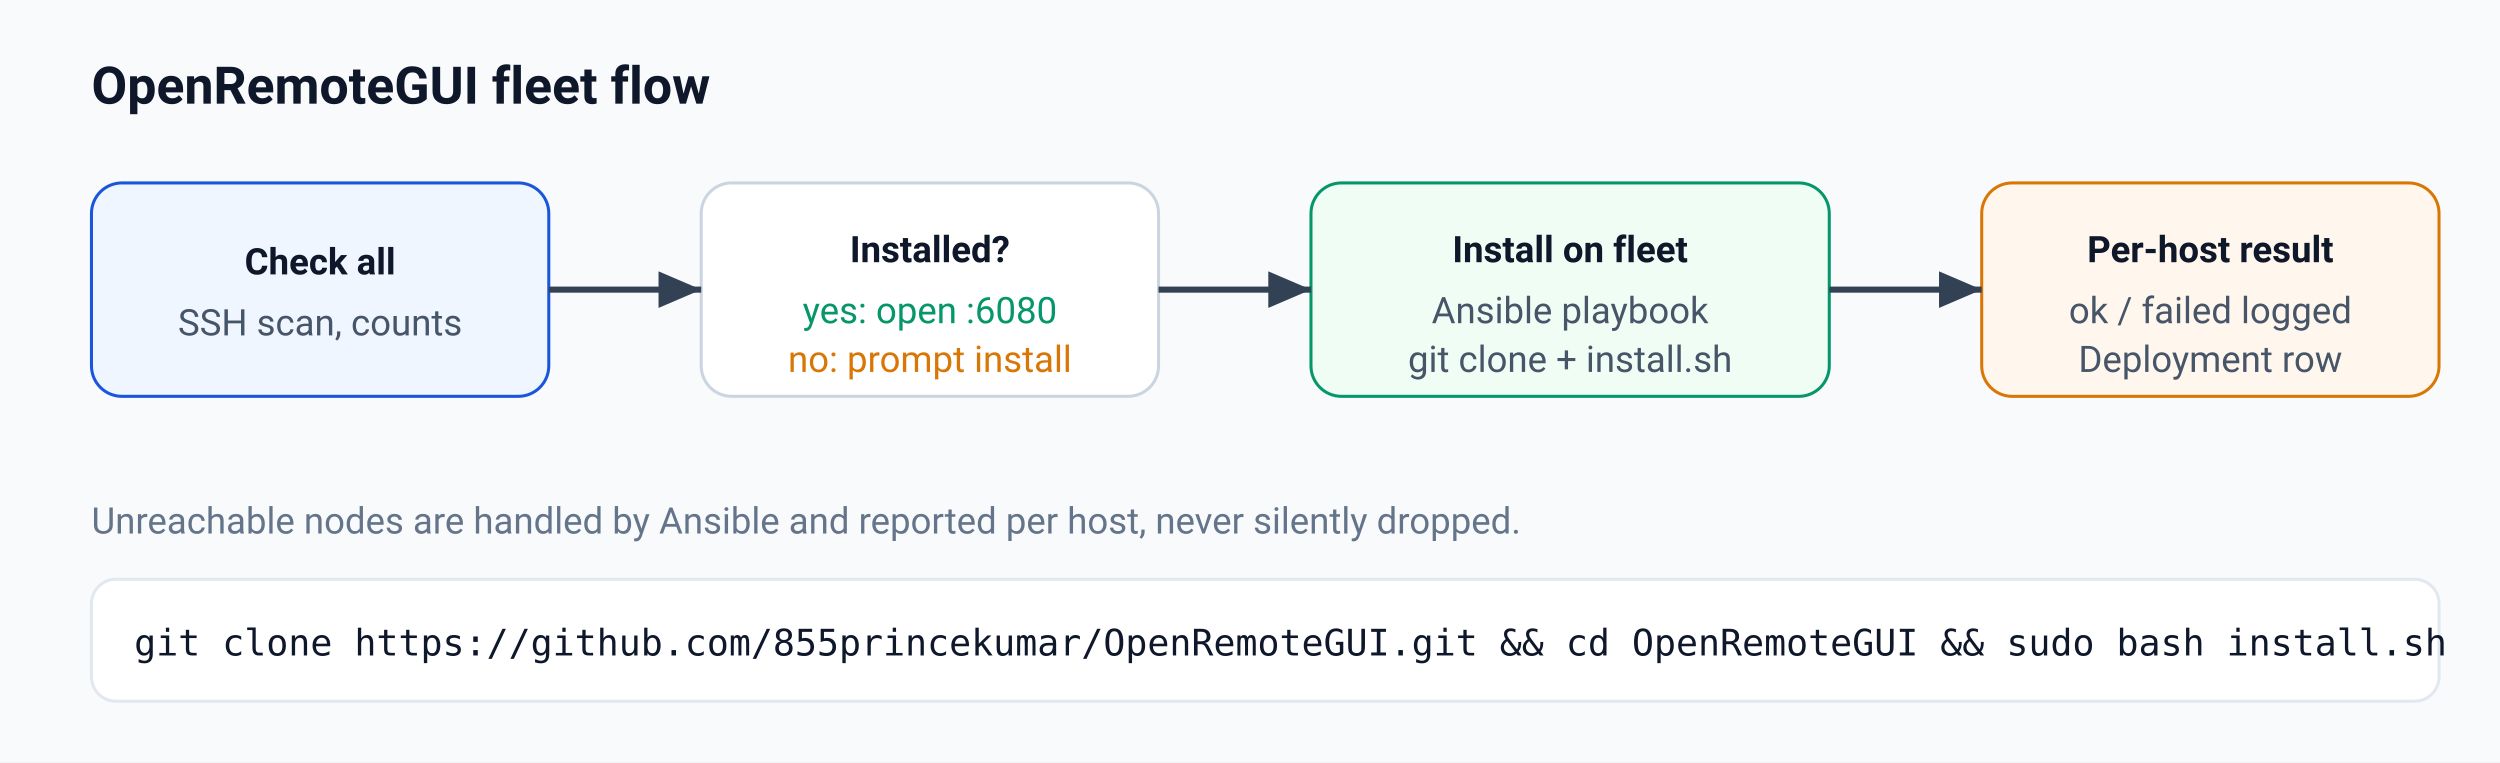
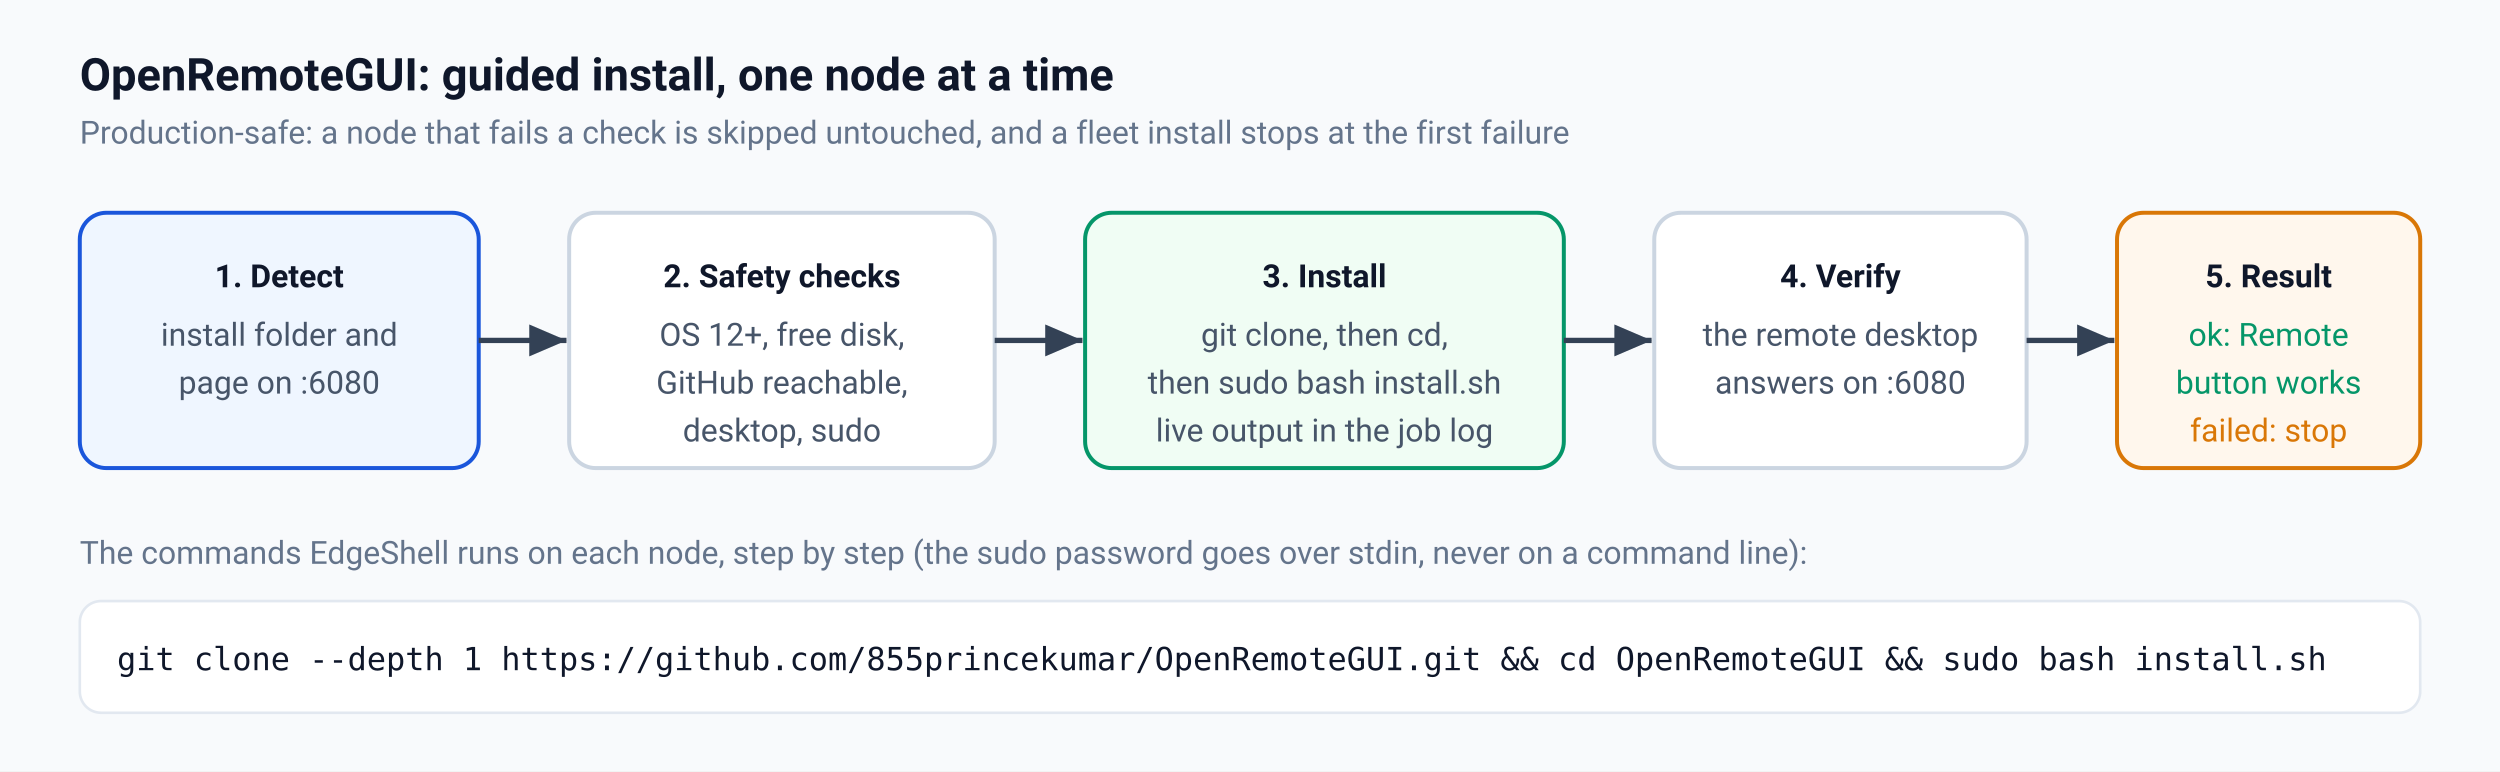
- <svg xmlns="http://www.w3.org/2000/svg" viewBox="0 0 820 250" font-family="Segoe UI,Roboto,Arial,sans-serif">
-   <rect width="820" height="250" fill="#f8fafc" />
-   <text x="30" y="34" font-size="17" font-weight="700" fill="#0f172a">OpenRemoteGUI fleet flow</text>
-   <g font-size="12">
-     <rect x="30" y="60" width="150" height="70" rx="10" fill="#eff6ff" stroke="#1a56db" />
-     <text x="105" y="90" text-anchor="middle" font-weight="700" fill="#0f172a">Check all</text>
-     <text x="105" y="110" text-anchor="middle" fill="#475569">SSH scan, counts</text>
-     <rect x="230" y="60" width="150" height="70" rx="10" fill="#fff" stroke="#cbd5e1" />
-     <text x="305" y="86" text-anchor="middle" font-weight="700" fill="#0f172a">Installed?</text>
-     <text x="305" y="106" text-anchor="middle" fill="#059669">yes: open :6080</text>
-     <text x="305" y="122" text-anchor="middle" fill="#d97706">no: prompt install</text>
-     <rect x="430" y="60" width="170" height="70" rx="10" fill="#f0fdf4" stroke="#059669" />
-     <text x="515" y="86" text-anchor="middle" font-weight="700" fill="#0f172a">Install on fleet</text>
-     <text x="515" y="106" text-anchor="middle" fill="#475569">Ansible playbook</text>
-     <text x="515" y="122" text-anchor="middle" fill="#475569">git clone + install.sh</text>
-     <rect x="650" y="60" width="150" height="70" rx="10" fill="#fff7ed" stroke="#d97706" />
-     <text x="725" y="86" text-anchor="middle" font-weight="700" fill="#0f172a">Per-host result</text>
-     <text x="725" y="106" text-anchor="middle" fill="#475569">ok / failed logged</text>
-     <text x="725" y="122" text-anchor="middle" fill="#475569">Deployment row</text>
-   </g>
+ <svg xmlns="http://www.w3.org/2000/svg" viewBox="0 0 940 290" font-family="Segoe UI,Roboto,Arial,sans-serif">
  <defs>
    <marker id="b" markerWidth="9" markerHeight="9" refX="7" refY="3" orient="auto">
      <path d="M0,0 L7,3 L0,6 Z" fill="#334155" />
    </marker>
  </defs>
-   <line x1="180" y1="95" x2="230" y2="95" stroke="#334155" stroke-width="2" marker-end="url(#b)" />
-   <line x1="380" y1="95" x2="430" y2="95" stroke="#334155" stroke-width="2" marker-end="url(#b)" />
-   <line x1="600" y1="95" x2="650" y2="95" stroke="#334155" stroke-width="2" marker-end="url(#b)" />
-   <text x="30" y="175" font-size="12" fill="#64748b">Unreachable nodes are handled by Ansible and reported per host, never silently dropped.</text>
-   <rect x="30" y="190" width="770" height="40" rx="8" fill="#fff" stroke="#e2e8f0" />
-   <text x="44" y="215" font-size="12" fill="#0f172a" font-family="monospace">git clone https://github.com/855princekumar/OpenRemoteGUI.git &amp;&amp; cd OpenRemoteGUI &amp;&amp; sudo bash install.sh</text>
+   <rect width="940" height="290" fill="#f8fafc" />
+   <text x="30" y="34" font-size="17" font-weight="700" fill="#0f172a">OpenRemoteGUI: guided install, one node at a time</text>
+   <text x="30" y="54" font-size="12" fill="#64748b">Production-safe: a node that fails a check is skipped untouched, and a fleet install stops at the first failure</text>
+   <g font-size="12">
+     <rect x="30" y="80" width="150" height="96" rx="10" fill="#eff6ff" stroke="#1a56db" stroke-width="1.5" />
+     <text x="105" y="108" text-anchor="middle" font-weight="700" fill="#0f172a">1. Detect</text>
+     <text x="105" y="130" text-anchor="middle" fill="#475569">install folder and</text>
+     <text x="105" y="148" text-anchor="middle" fill="#475569">page on :6080</text>
+     <rect x="214" y="80" width="160" height="96" rx="10" fill="#fff" stroke="#cbd5e1" stroke-width="1.5" />
+     <text x="294" y="108" text-anchor="middle" font-weight="700" fill="#0f172a">2. Safety checks</text>
+     <text x="294" y="130" text-anchor="middle" fill="#475569">OS 12+, free disk,</text>
+     <text x="294" y="148" text-anchor="middle" fill="#475569">GitHub reachable,</text>
+     <text x="294" y="166" text-anchor="middle" fill="#475569">desktop, sudo</text>
+     <rect x="408" y="80" width="180" height="96" rx="10" fill="#f0fdf4" stroke="#059669" stroke-width="1.5" />
+     <text x="498" y="108" text-anchor="middle" font-weight="700" fill="#0f172a">3. Install</text>
+     <text x="498" y="130" text-anchor="middle" fill="#475569">git clone, then cd,</text>
+     <text x="498" y="148" text-anchor="middle" fill="#475569">then sudo bash install.sh</text>
+     <text x="498" y="166" text-anchor="middle" fill="#475569">live output in the job log</text>
+     <rect x="622" y="80" width="140" height="96" rx="10" fill="#fff" stroke="#cbd5e1" stroke-width="1.5" />
+     <text x="692" y="108" text-anchor="middle" font-weight="700" fill="#0f172a">4. Verify</text>
+     <text x="692" y="130" text-anchor="middle" fill="#475569">the remote desktop</text>
+     <text x="692" y="148" text-anchor="middle" fill="#475569">answers on :6080</text>
+     <rect x="796" y="80" width="114" height="96" rx="10" fill="#fff7ed" stroke="#d97706" stroke-width="1.5" />
+     <text x="853" y="108" text-anchor="middle" font-weight="700" fill="#0f172a">5. Result</text>
+     <text x="853" y="130" text-anchor="middle" fill="#059669">ok: Remote</text>
+     <text x="853" y="148" text-anchor="middle" fill="#059669">button works</text>
+     <text x="853" y="166" text-anchor="middle" fill="#d97706">failed: stop</text>
+   </g>
+   <line x1="180" y1="128" x2="213" y2="128" stroke="#334155" stroke-width="2" marker-end="url(#b)" />
+   <line x1="374" y1="128" x2="407" y2="128" stroke="#334155" stroke-width="2" marker-end="url(#b)" />
+   <line x1="588" y1="128" x2="621" y2="128" stroke="#334155" stroke-width="2" marker-end="url(#b)" />
+   <line x1="762" y1="128" x2="795" y2="128" stroke="#334155" stroke-width="2" marker-end="url(#b)" />
+   <text x="30" y="212" font-size="12" fill="#64748b">The commands EdgeShell runs on each node, step by step (the sudo password goes over stdin, never on a command line):</text>
+   <rect x="30" y="226" width="880" height="42" rx="8" fill="#fff" stroke="#e2e8f0" />
+   <text x="44" y="252" font-size="12" fill="#0f172a" font-family="monospace">git clone --depth 1 https://github.com/855princekumar/OpenRemoteGUI.git &amp;&amp; cd OpenRemoteGUI &amp;&amp; sudo bash install.sh</text>
</svg>
